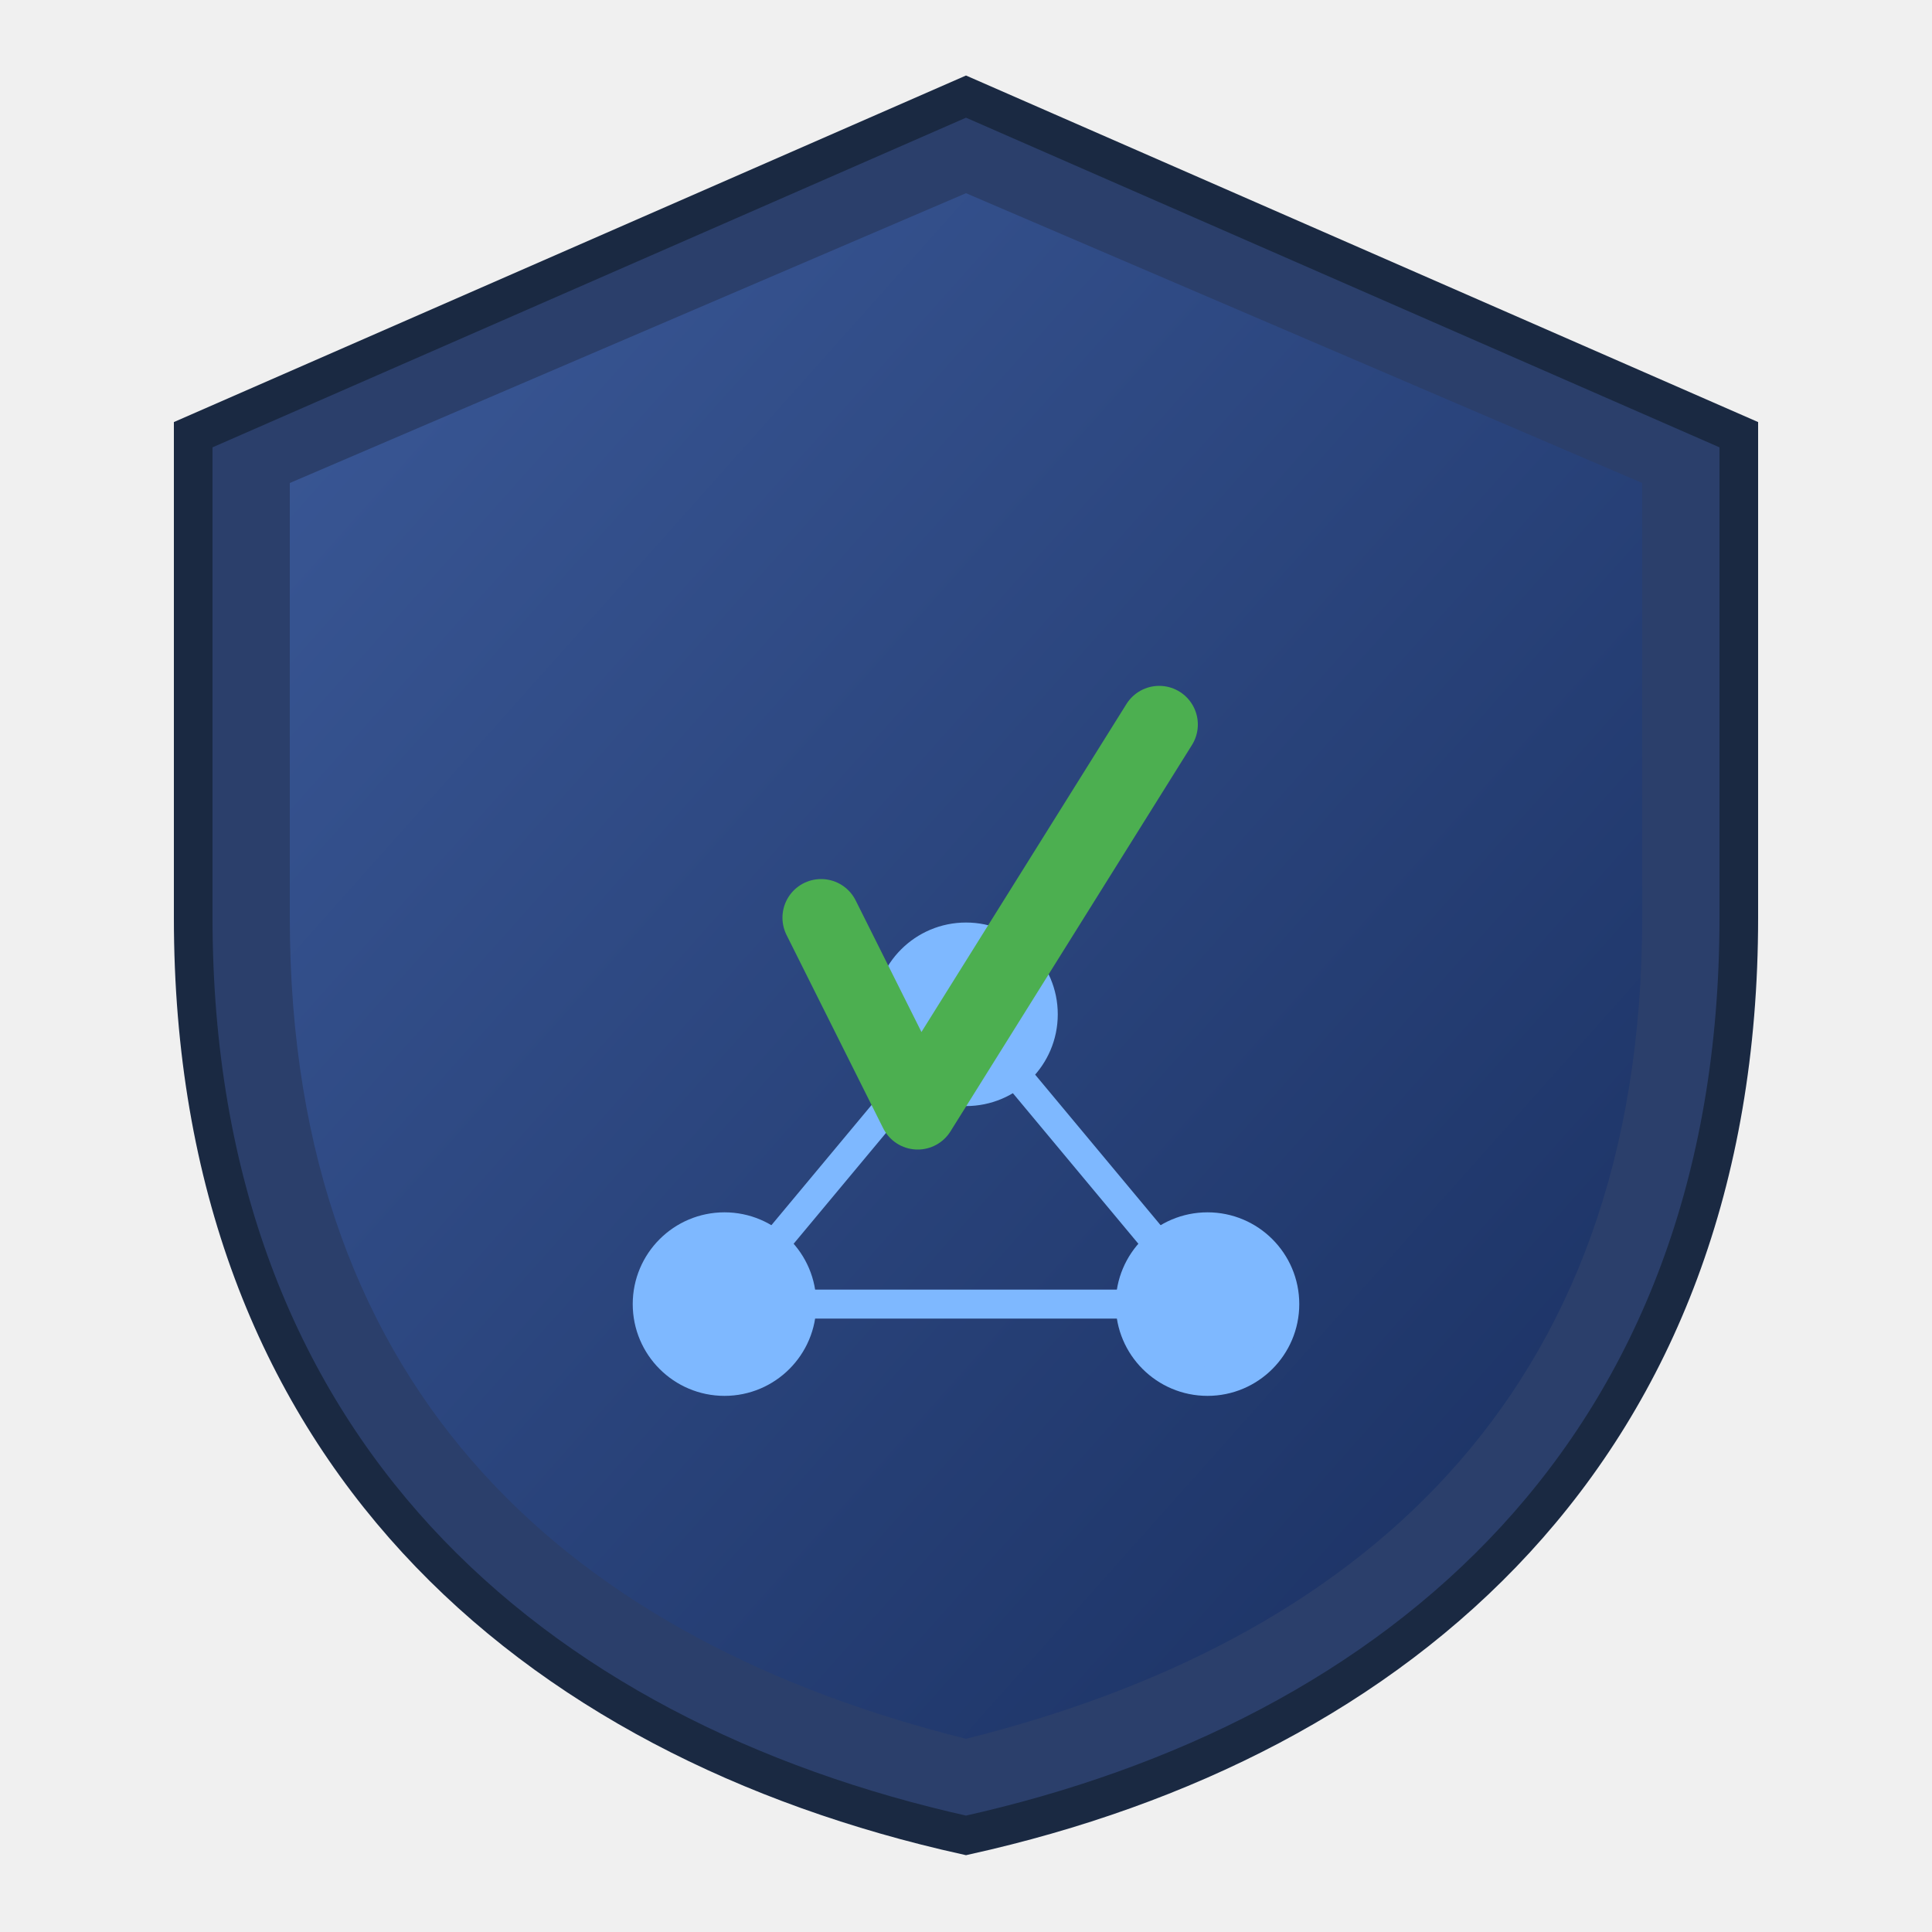
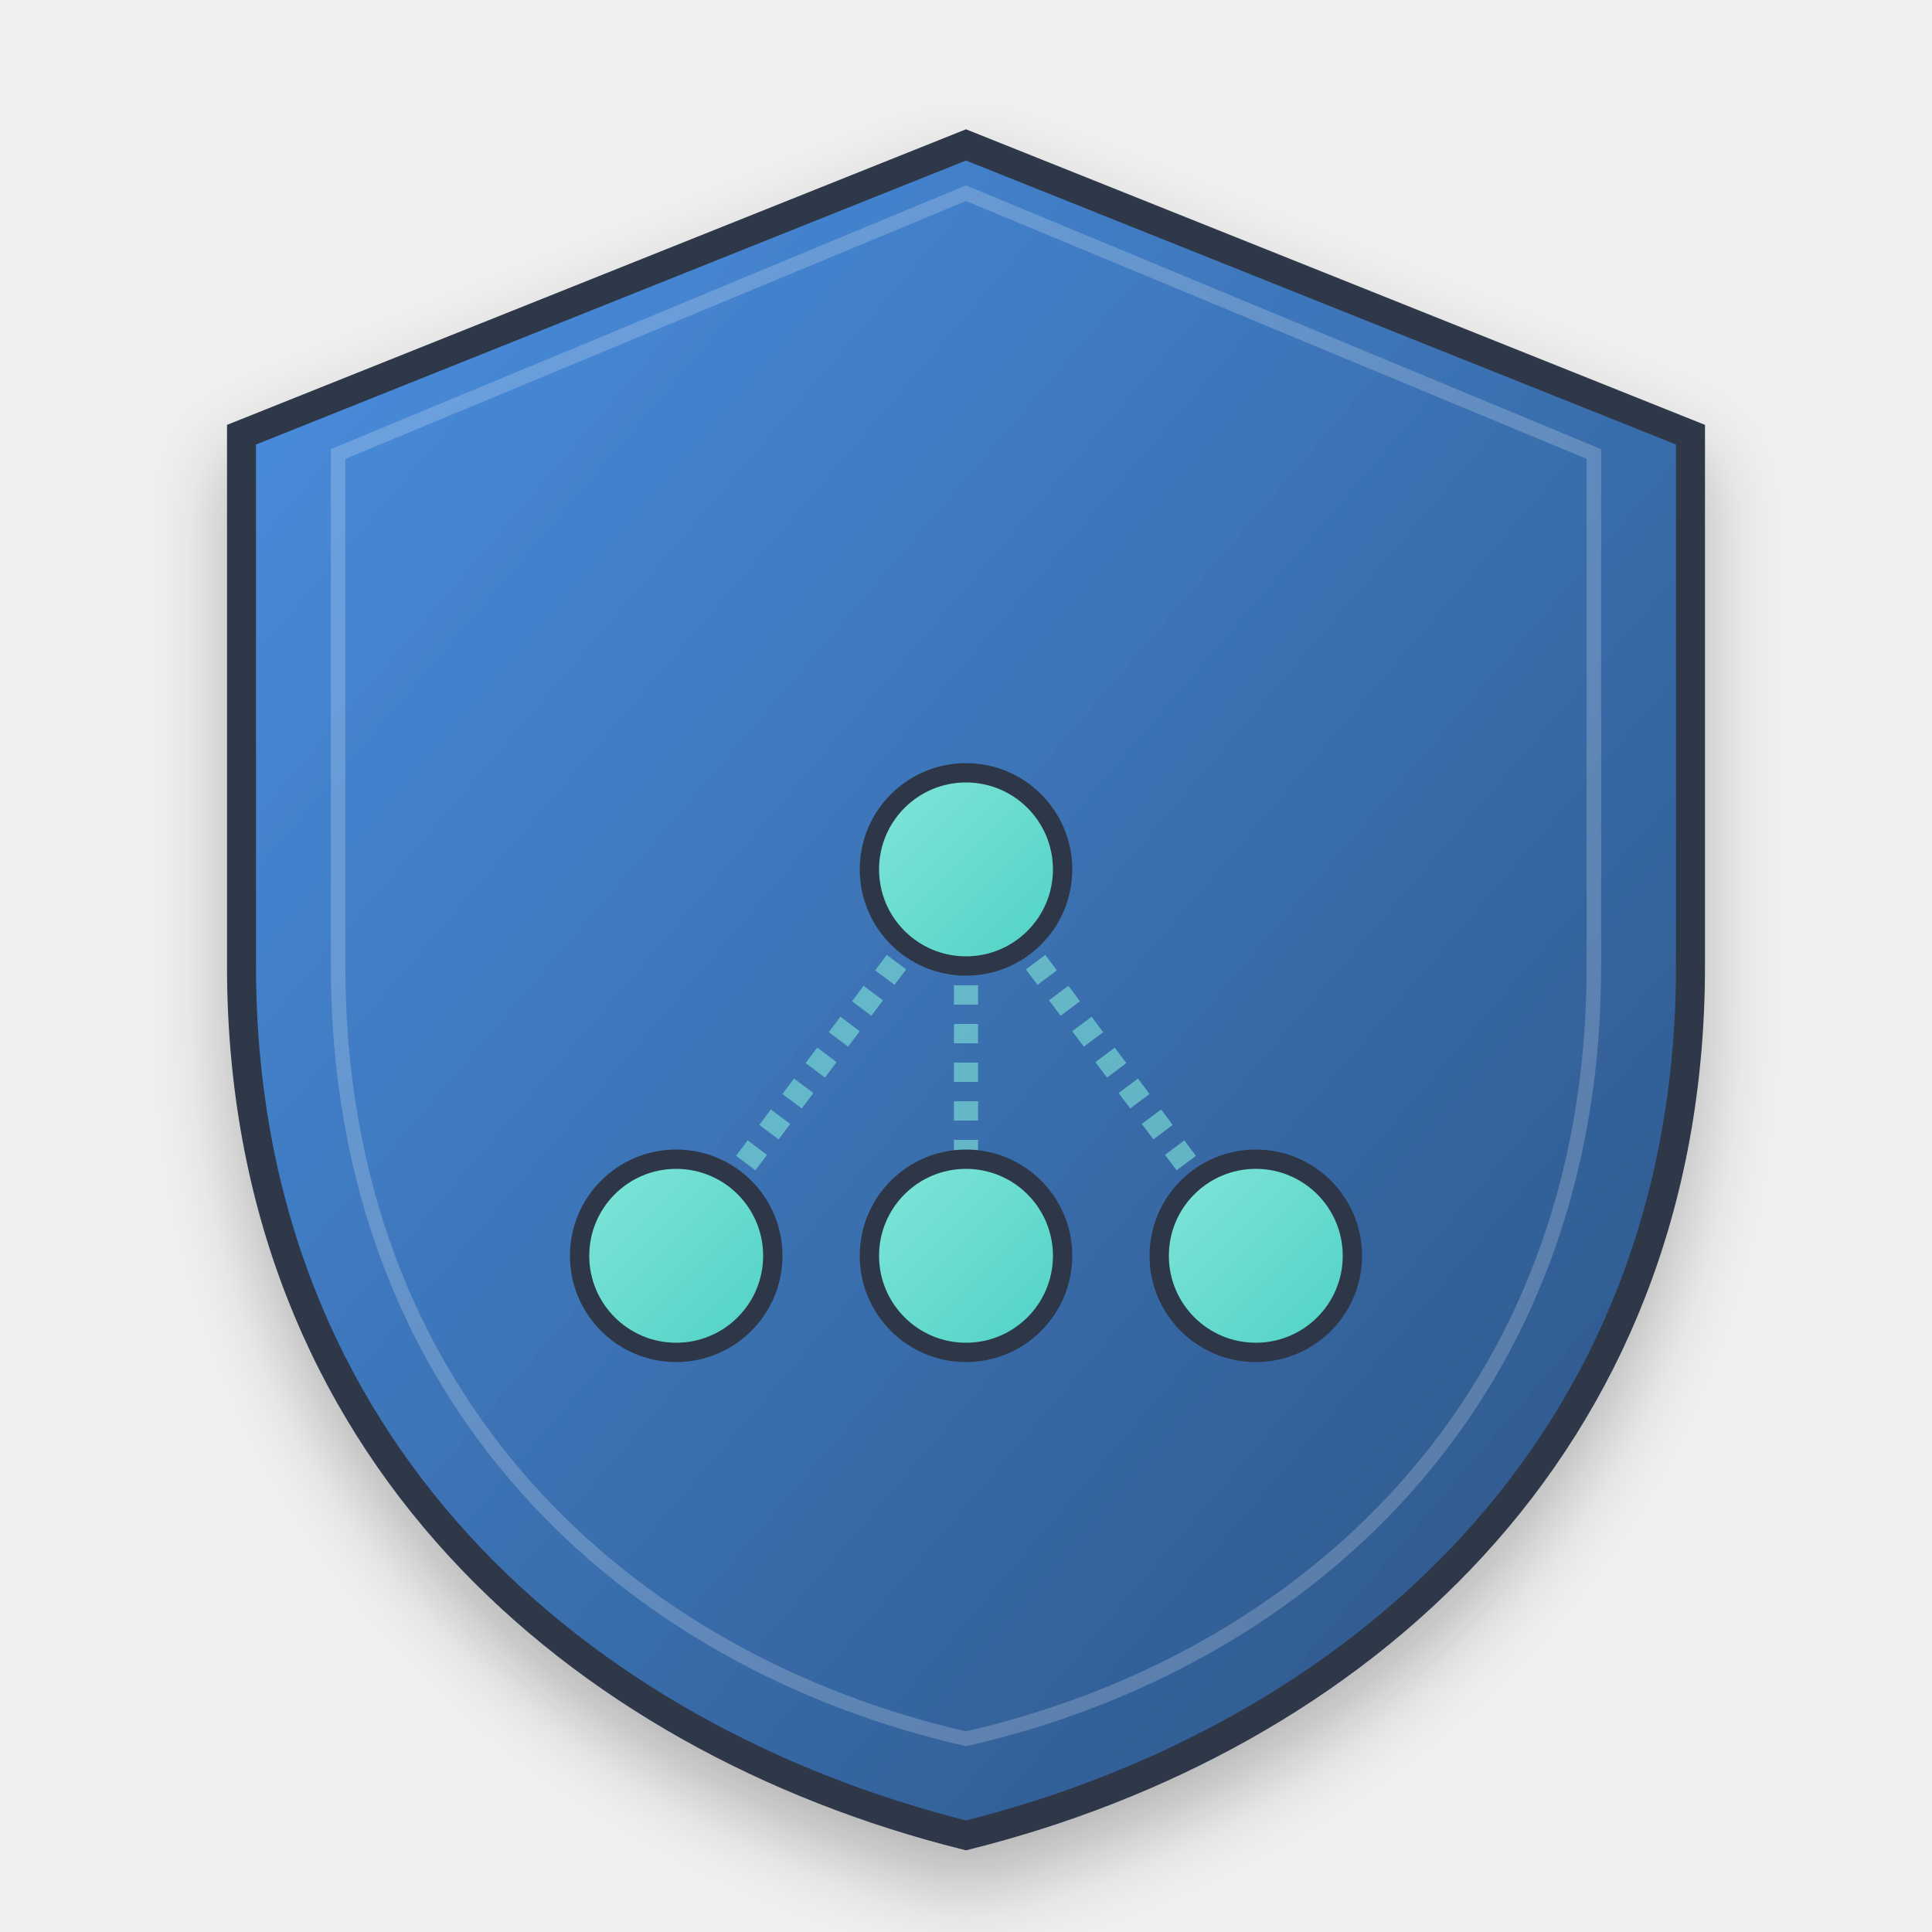
<svg xmlns="http://www.w3.org/2000/svg" width="200" height="200" viewBox="0 0 200 200" version="1.1">
-   <path d="M100 10 L180 45 V95 C180 150 145 180 100 190 C55 180 20 150 20 95 V45 Z" fill="#2B3F6B" stroke="#1A2942" stroke-width="4" />
-   <path d="M100 20 L170 50 V95 C170 145 140 170 100 180 C60 170 30 145 30 95 V50 Z" fill="url(#shieldGradient)" />
-   <g transform="translate(60,65)" fill="none" stroke="#7EB8FF" stroke-width="3">
-     <circle cx="40" cy="40" r="8" fill="#7EB8FF" />
-     <circle cx="15" cy="70" r="8" fill="#7EB8FF" />
-     <circle cx="65" cy="70" r="8" fill="#7EB8FF" />
-     <line x1="40" y1="40" x2="15" y2="70" />
-     <line x1="40" y1="40" x2="65" y2="70" />
-     <line x1="15" y1="70" x2="65" y2="70" />
-   </g>
-   <path d="M85 95 L95 115 L120 75" fill="none" stroke="#4CAF50" stroke-width="8" stroke-linecap="round" stroke-linejoin="round" />
  <defs>
    <linearGradient id="shieldGradient" x1="0%" y1="0%" x2="100%" y2="100%">
-       <stop offset="0%" style="stop-color:#3B5998" />
-       <stop offset="100%" style="stop-color:#192F60" />
+       <stop offset="0%" style="stop-color:#4A90E2" />
+       <stop offset="100%" style="stop-color:#2C5282" />
+     </linearGradient>
+     <filter id="shadow" x="-20%" y="-20%" width="140%" height="140%">
+       <feDropShadow dx="0" dy="4" stdDeviation="4" flood-color="#000000" flood-opacity="0.25" />
+     </filter>
+     <linearGradient id="nodeGradient" x1="0%" y1="0%" x2="100%" y2="100%">
+       <stop offset="0%" style="stop-color:#81E6D9" />
+       <stop offset="100%" style="stop-color:#4FD1C5" />
    </linearGradient>
  </defs>
+   <path d="M100 15             L175 45             V100             C175 150             140 180             100 190             C60 180             25 150             25 100             V45 Z" fill="url(#shieldGradient)" stroke="#2D3748" stroke-width="3" filter="url(#shadow)" />
+   <g transform="translate(50,60)">
+     <g stroke="#81E6D9" stroke-width="2.5" opacity="0.6">
+       <line x1="50" y1="30" x2="20" y2="70" stroke-dasharray="2,2">
+         <animate attributeName="stroke-dashoffset" from="0" to="4" dur="1s" repeatCount="indefinite" />
+       </line>
+       <line x1="50" y1="30" x2="80" y2="70" stroke-dasharray="2,2">
+         <animate attributeName="stroke-dashoffset" from="0" to="4" dur="1s" repeatCount="indefinite" />
+       </line>
+       <line x1="50" y1="30" x2="50" y2="70" stroke-dasharray="2,2">
+         <animate attributeName="stroke-dashoffset" from="0" to="4" dur="1s" repeatCount="indefinite" />
+       </line>
+     </g>
+     <circle cx="50" cy="30" r="10" fill="url(#nodeGradient)" stroke="#2D3748" stroke-width="2" />
+     <circle cx="20" cy="70" r="10" fill="url(#nodeGradient)" stroke="#2D3748" stroke-width="2" />
+     <circle cx="50" cy="70" r="10" fill="url(#nodeGradient)" stroke="#2D3748" stroke-width="2" />
+     <circle cx="80" cy="70" r="10" fill="url(#nodeGradient)" stroke="#2D3748" stroke-width="2" />
+   </g>
+   <path d="M100 20             L165 47             V100             C165 145             135 172             100 180             C65 172             35 145             35 100             V47 Z" fill="none" stroke="#FFFFFF" stroke-width="1.5" opacity="0.2" />
</svg>
